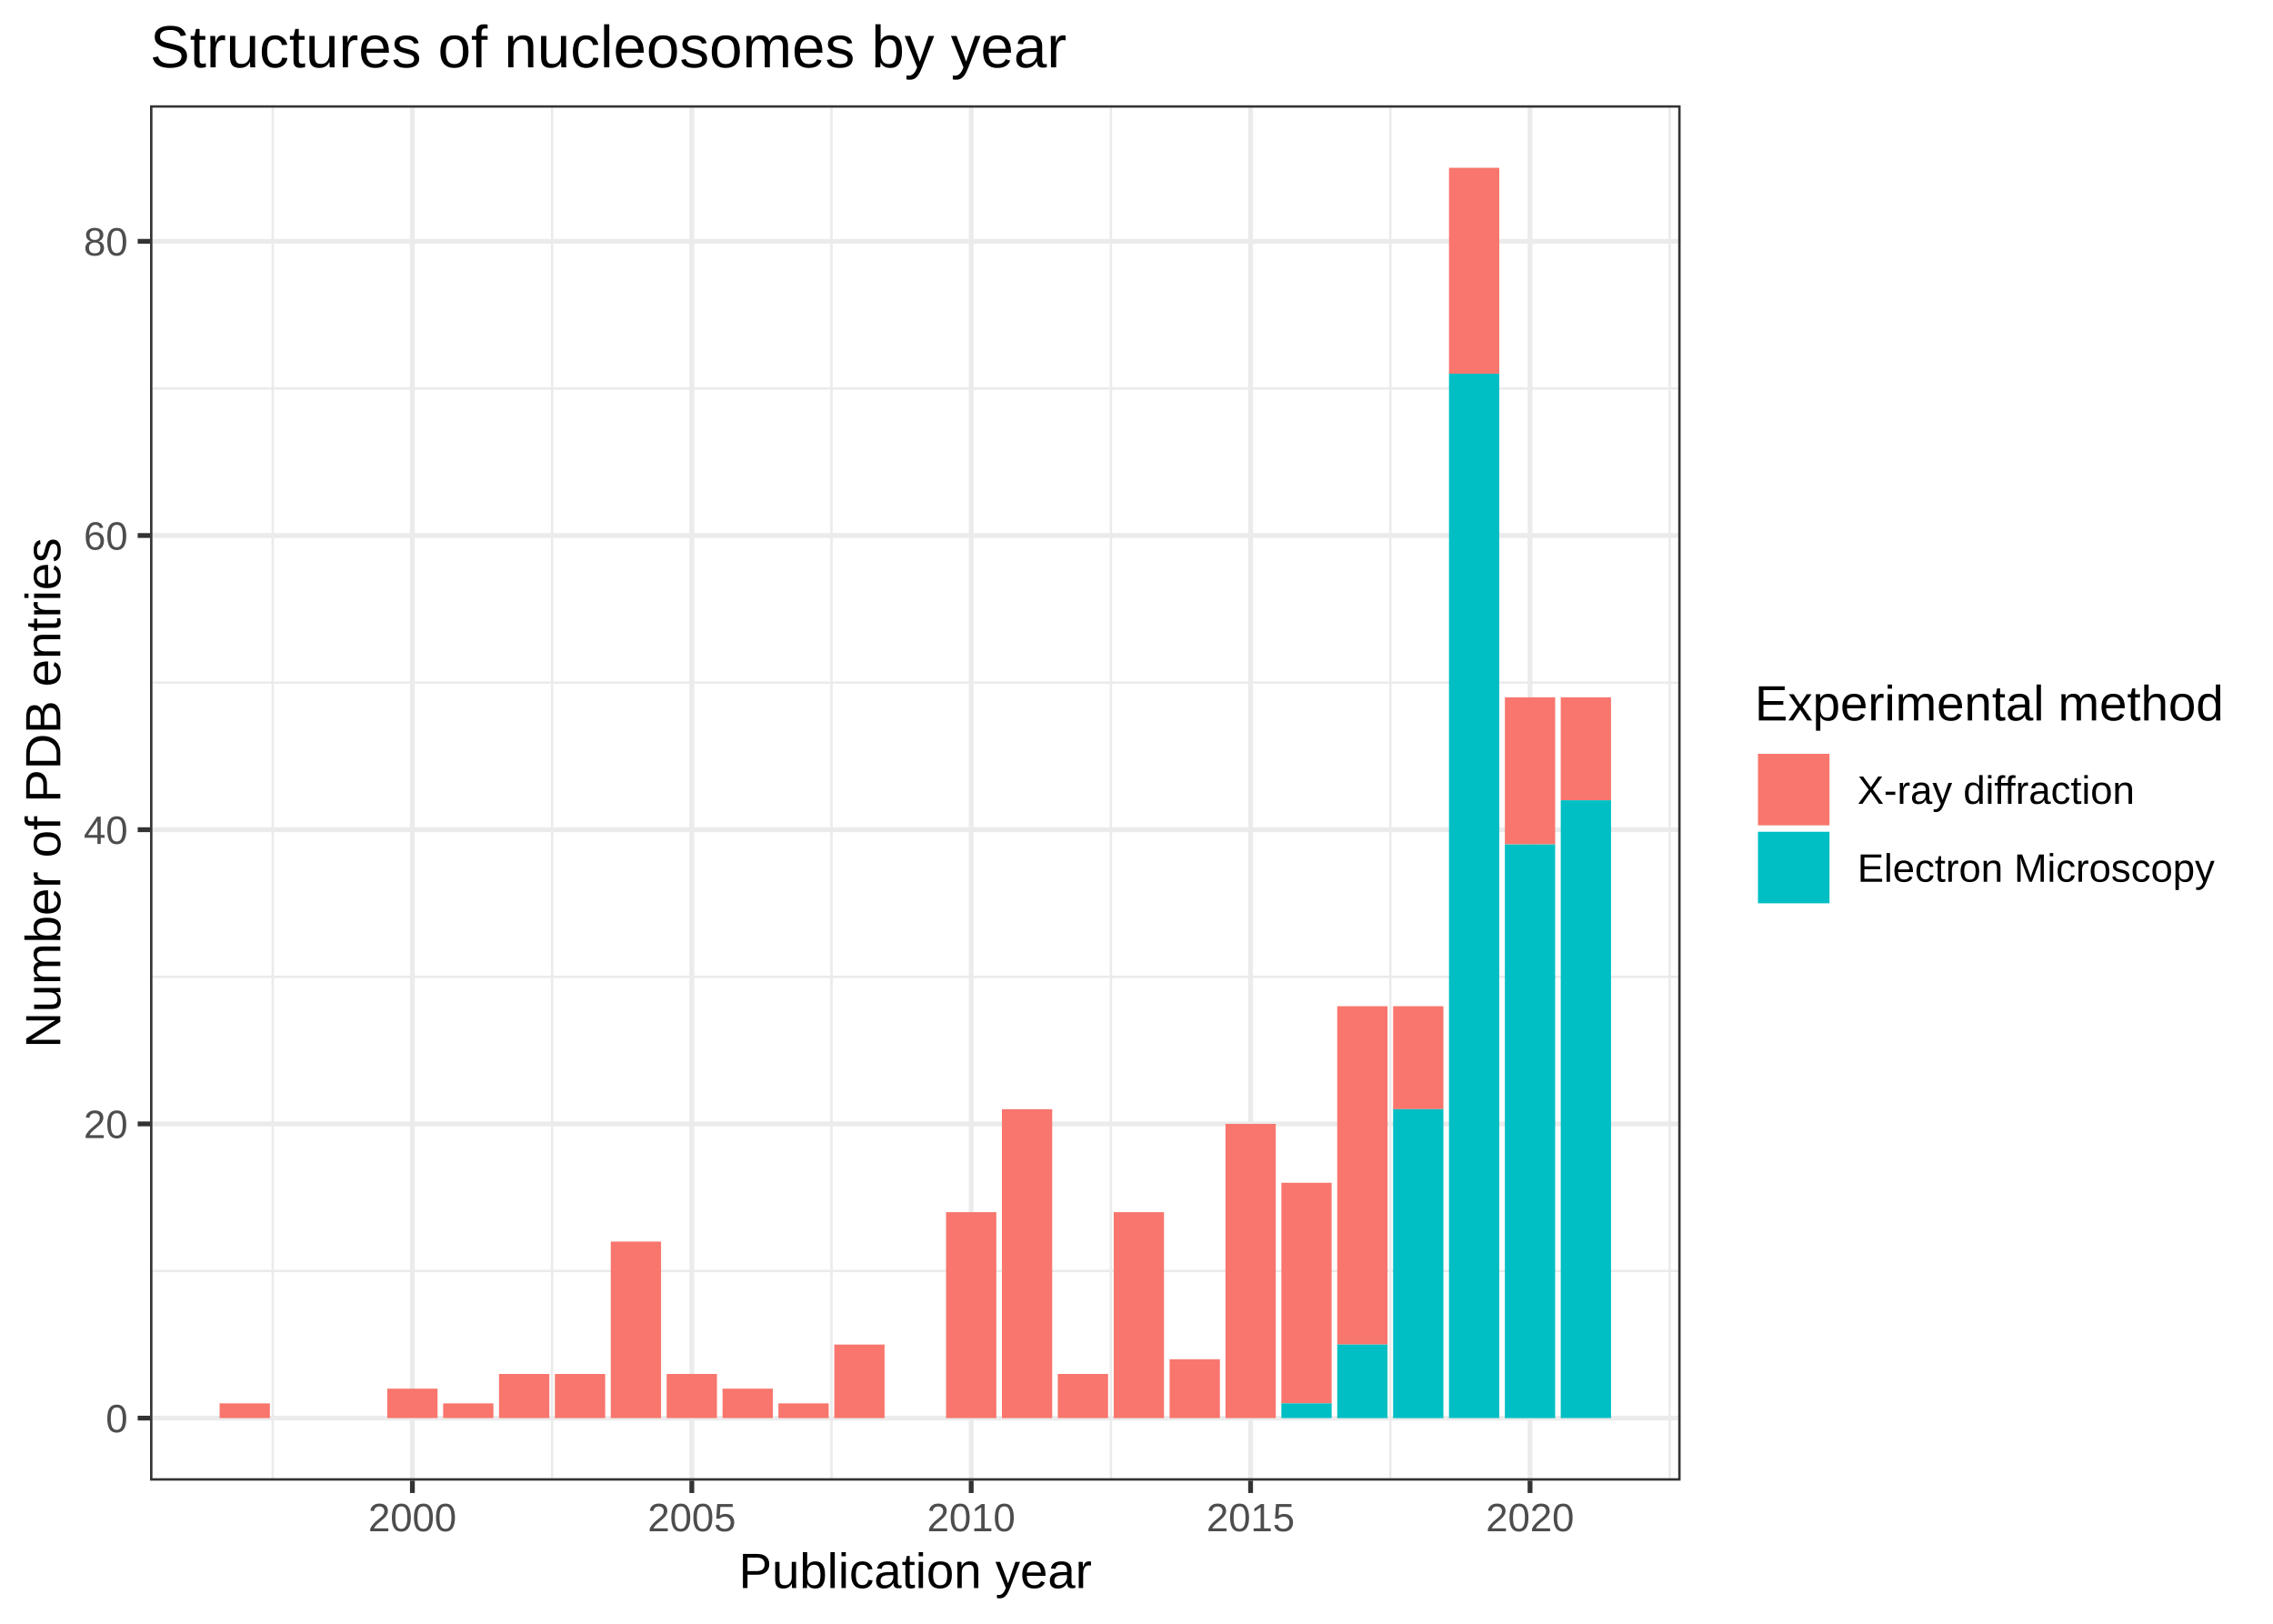
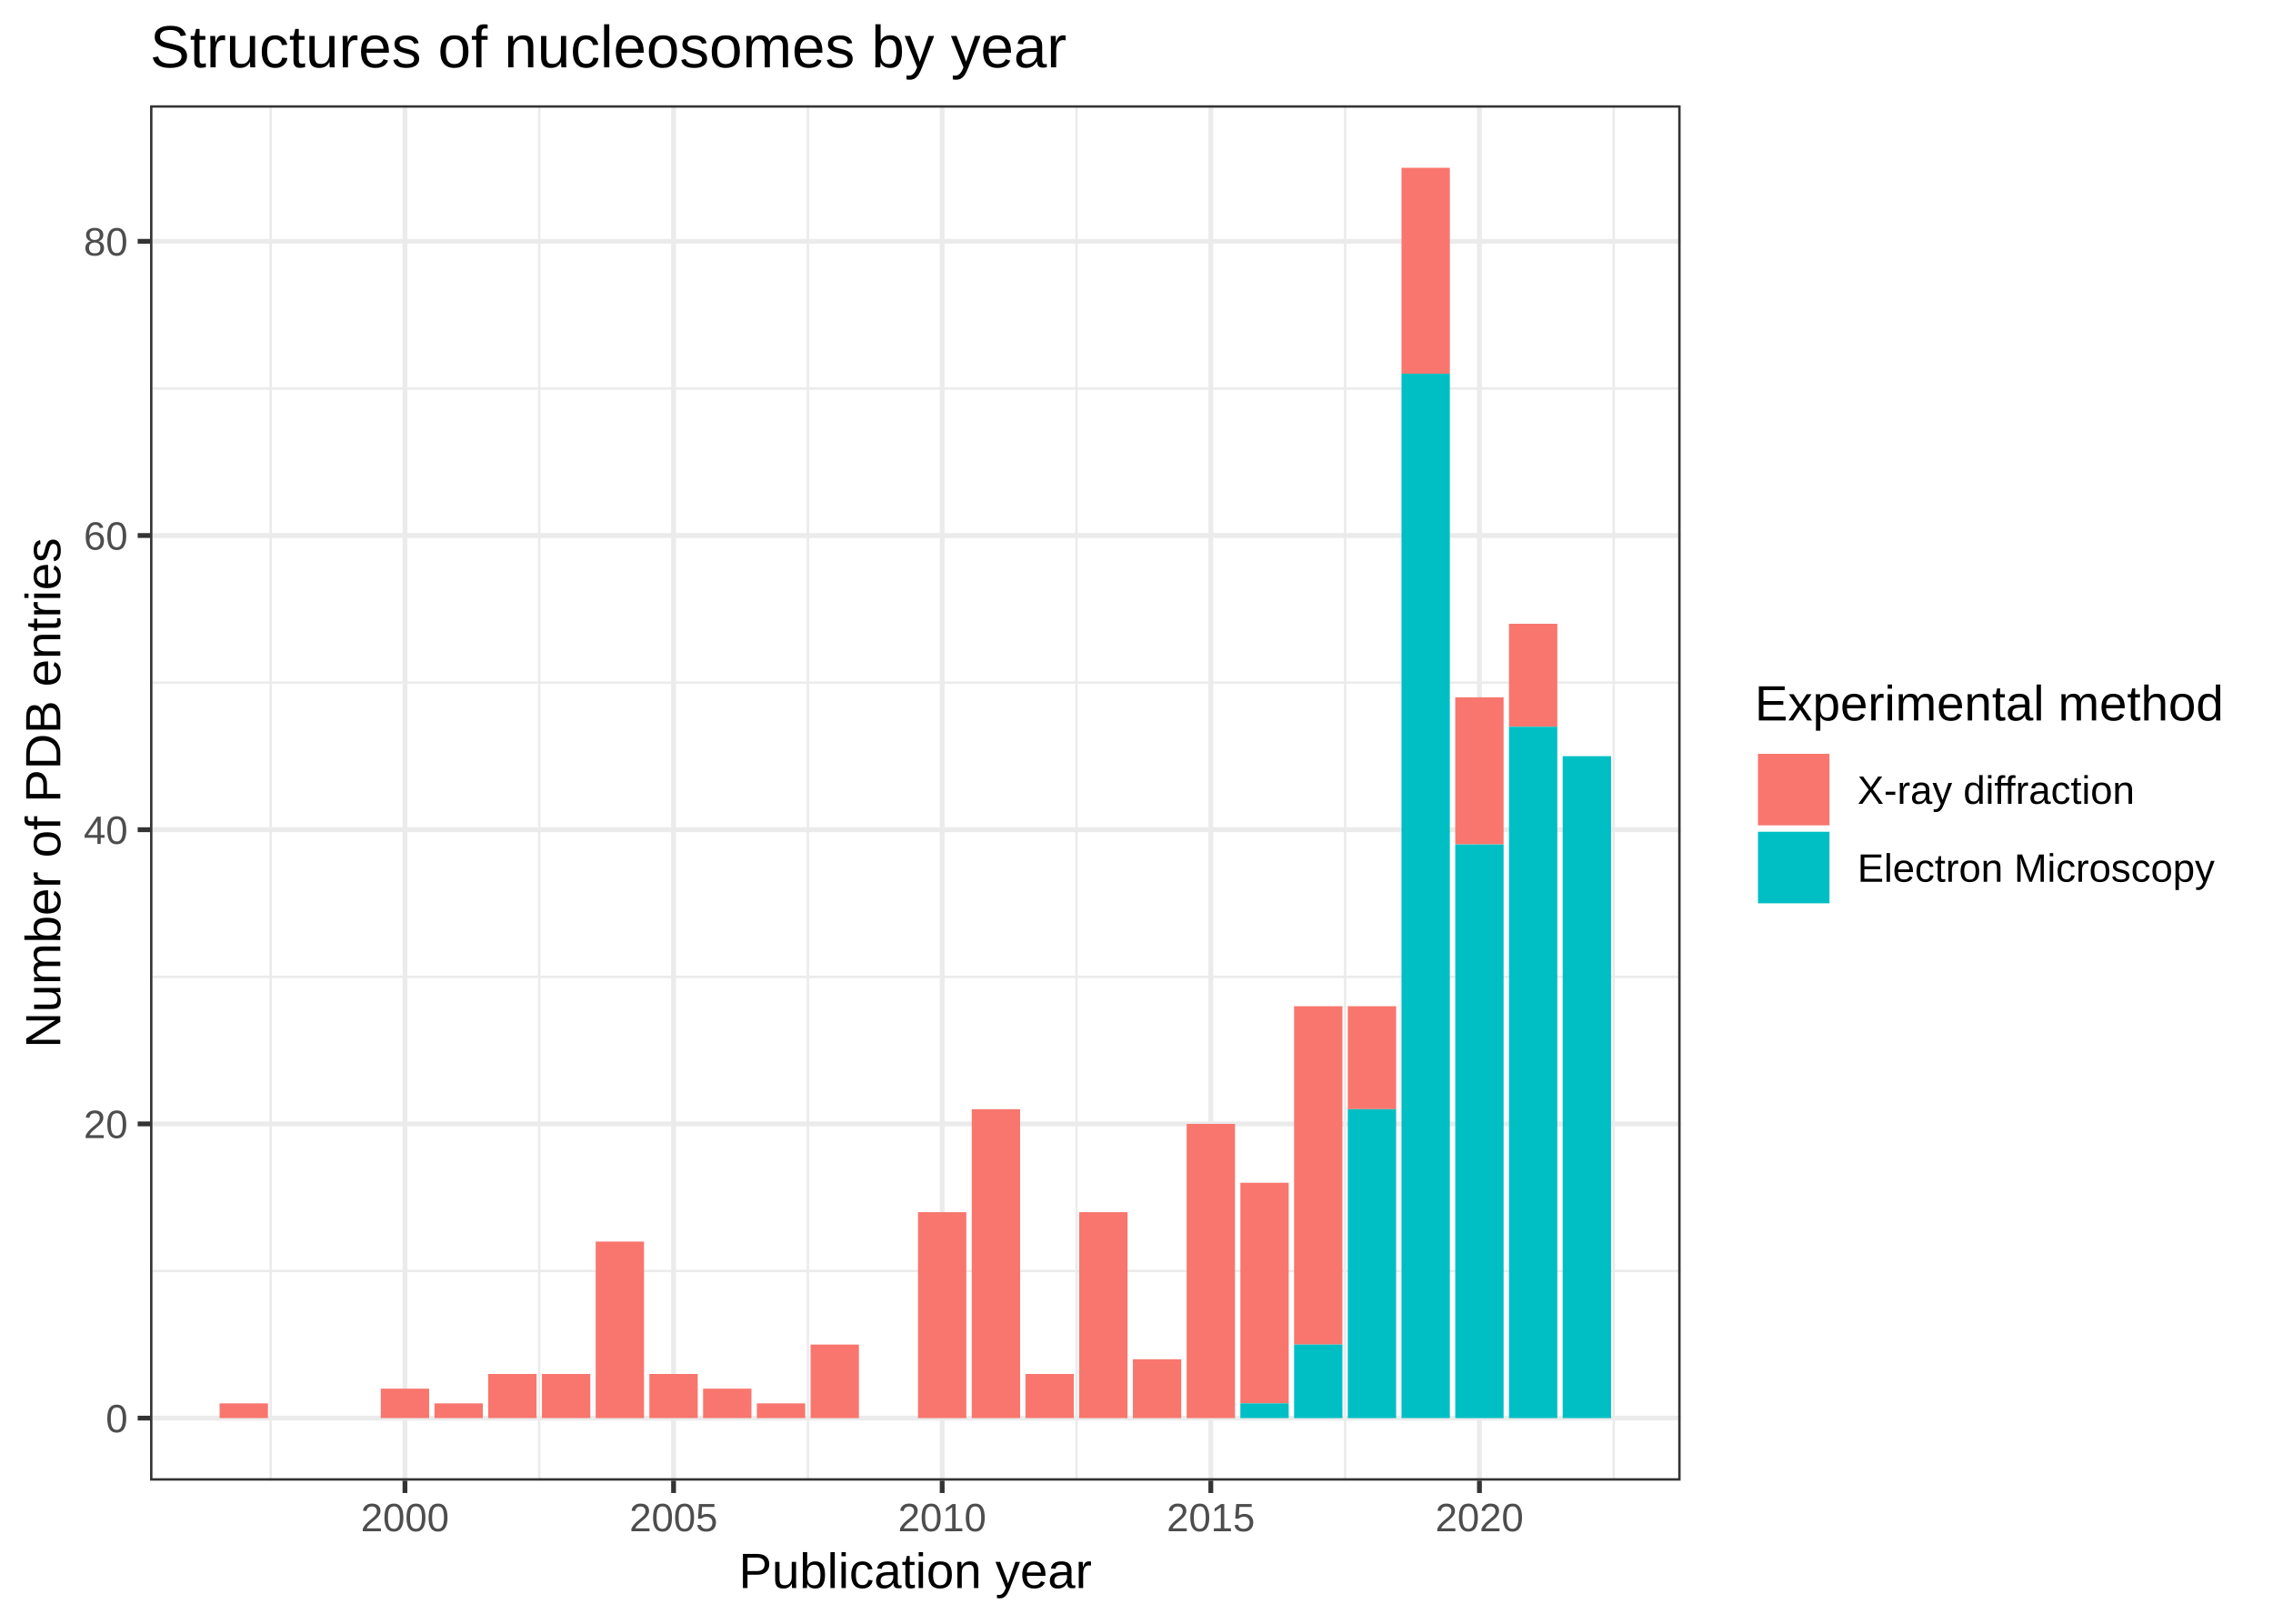
<svg xmlns="http://www.w3.org/2000/svg" class="svglite" width="504.00pt" height="360.00pt" viewBox="0 0 504.00 360.00">
  <defs>
    <style type="text/css">
    .svglite line, .svglite polyline, .svglite polygon, .svglite path, .svglite rect, .svglite circle {
      fill: none;
      stroke: #000000;
      stroke-linecap: round;
      stroke-linejoin: round;
      stroke-miterlimit: 10.00;
+     }
+     .svglite text {
+       white-space: pre;
    }
  </style>
  </defs>
  <rect width="100%" height="100%" style="stroke: none; fill: #FFFFFF;" />
  <defs>
    <clipPath id="cpMC4wMHw1MDQuMDB8MC4wMHwzNjAuMDA=">
      <rect x="0.00" y="0.00" width="504.00" height="360.00" />
    </clipPath>
  </defs>
  <g clip-path="url(#cpMC4wMHw1MDQuMDB8MC4wMHwzNjAuMDA=)">
    <rect x="0" y="0.00" width="504.00" height="360.00" style="stroke-width: 1.07; stroke: #FFFFFF; fill: #FFFFFF;" />
  </g>
  <defs>
    <clipPath id="cpMzMuMjd8MzcyLjY1fDIzLjM0fDMyOC4yNw==">
      <rect x="33.27" y="23.34" width="339.38" height="304.93" />
    </clipPath>
  </defs>
  <g clip-path="url(#cpMzMuMjd8MzcyLjY1fDIzLjM0fDMyOC4yNw==)">
    <rect x="33.27" y="23.34" width="339.38" height="304.93" style="stroke-width: 1.07; stroke: none; fill: #FFFFFF;" />
    <polyline points="33.27,281.79 372.65,281.79 " style="stroke-width: 0.53; stroke: #EBEBEB; stroke-linecap: butt;" />
    <polyline points="33.27,216.57 372.65,216.57 " style="stroke-width: 0.53; stroke: #EBEBEB; stroke-linecap: butt;" />
    <polyline points="33.27,151.34 372.65,151.34 " style="stroke-width: 0.53; stroke: #EBEBEB; stroke-linecap: butt;" />
    <polyline points="33.27,86.12 372.65,86.12 " style="stroke-width: 0.53; stroke: #EBEBEB; stroke-linecap: butt;" />
-     <polyline points="60.47,328.27 60.47,23.34 " style="stroke-width: 0.53; stroke: #EBEBEB; stroke-linecap: butt;" />
-     <polyline points="122.42,328.27 122.42,23.34 " style="stroke-width: 0.53; stroke: #EBEBEB; stroke-linecap: butt;" />
-     <polyline points="184.37,328.27 184.37,23.34 " style="stroke-width: 0.53; stroke: #EBEBEB; stroke-linecap: butt;" />
-     <polyline points="246.33,328.27 246.33,23.34 " style="stroke-width: 0.53; stroke: #EBEBEB; stroke-linecap: butt;" />
-     <polyline points="308.28,328.27 308.28,23.34 " style="stroke-width: 0.53; stroke: #EBEBEB; stroke-linecap: butt;" />
-     <polyline points="370.23,328.27 370.23,23.34 " style="stroke-width: 0.53; stroke: #EBEBEB; stroke-linecap: butt;" />
+     <polyline points="60.01,328.27 60.01,23.34 " style="stroke-width: 0.53; stroke: #EBEBEB; stroke-linecap: butt;" />
+     <polyline points="119.57,328.27 119.57,23.34 " style="stroke-width: 0.53; stroke: #EBEBEB; stroke-linecap: butt;" />
+     <polyline points="179.13,328.27 179.13,23.34 " style="stroke-width: 0.53; stroke: #EBEBEB; stroke-linecap: butt;" />
+     <polyline points="238.70,328.27 238.70,23.34 " style="stroke-width: 0.53; stroke: #EBEBEB; stroke-linecap: butt;" />
+     <polyline points="298.26,328.27 298.26,23.34 " style="stroke-width: 0.53; stroke: #EBEBEB; stroke-linecap: butt;" />
+     <polyline points="357.82,328.27 357.82,23.34 " style="stroke-width: 0.53; stroke: #EBEBEB; stroke-linecap: butt;" />
    <polyline points="33.27,314.41 372.65,314.41 " style="stroke-width: 1.07; stroke: #EBEBEB; stroke-linecap: butt;" />
    <polyline points="33.27,249.18 372.65,249.18 " style="stroke-width: 1.07; stroke: #EBEBEB; stroke-linecap: butt;" />
    <polyline points="33.27,183.95 372.65,183.95 " style="stroke-width: 1.07; stroke: #EBEBEB; stroke-linecap: butt;" />
    <polyline points="33.27,118.73 372.65,118.73 " style="stroke-width: 1.07; stroke: #EBEBEB; stroke-linecap: butt;" />
    <polyline points="33.27,53.50 372.65,53.50 " style="stroke-width: 1.07; stroke: #EBEBEB; stroke-linecap: butt;" />
-     <polyline points="91.44,328.27 91.44,23.34 " style="stroke-width: 1.07; stroke: #EBEBEB; stroke-linecap: butt;" />
-     <polyline points="153.40,328.27 153.40,23.34 " style="stroke-width: 1.07; stroke: #EBEBEB; stroke-linecap: butt;" />
-     <polyline points="215.35,328.27 215.35,23.34 " style="stroke-width: 1.07; stroke: #EBEBEB; stroke-linecap: butt;" />
-     <polyline points="277.30,328.27 277.30,23.34 " style="stroke-width: 1.07; stroke: #EBEBEB; stroke-linecap: butt;" />
-     <polyline points="339.26,328.27 339.26,23.34 " style="stroke-width: 1.07; stroke: #EBEBEB; stroke-linecap: butt;" />
-     <rect x="48.69" y="311.14" width="11.15" height="3.26" style="stroke-width: 1.07; stroke: none; stroke-linecap: square; stroke-linejoin: miter; fill: #F8766D;" />
-     <rect x="85.87" y="307.88" width="11.15" height="6.52" style="stroke-width: 1.07; stroke: none; stroke-linecap: square; stroke-linejoin: miter; fill: #F8766D;" />
-     <rect x="98.26" y="311.14" width="11.15" height="3.26" style="stroke-width: 1.07; stroke: none; stroke-linecap: square; stroke-linejoin: miter; fill: #F8766D;" />
-     <rect x="110.65" y="304.62" width="11.15" height="9.78" style="stroke-width: 1.07; stroke: none; stroke-linecap: square; stroke-linejoin: miter; fill: #F8766D;" />
-     <rect x="123.04" y="304.62" width="11.15" height="9.78" style="stroke-width: 1.07; stroke: none; stroke-linecap: square; stroke-linejoin: miter; fill: #F8766D;" />
-     <rect x="135.43" y="275.27" width="11.15" height="39.14" style="stroke-width: 1.07; stroke: none; stroke-linecap: square; stroke-linejoin: miter; fill: #F8766D;" />
-     <rect x="147.82" y="304.62" width="11.15" height="9.78" style="stroke-width: 1.07; stroke: none; stroke-linecap: square; stroke-linejoin: miter; fill: #F8766D;" />
-     <rect x="160.21" y="307.88" width="11.15" height="6.52" style="stroke-width: 1.07; stroke: none; stroke-linecap: square; stroke-linejoin: miter; fill: #F8766D;" />
-     <rect x="172.60" y="311.14" width="11.15" height="3.26" style="stroke-width: 1.07; stroke: none; stroke-linecap: square; stroke-linejoin: miter; fill: #F8766D;" />
-     <rect x="184.99" y="298.10" width="11.15" height="16.31" style="stroke-width: 1.07; stroke: none; stroke-linecap: square; stroke-linejoin: miter; fill: #F8766D;" />
-     <rect x="209.77" y="268.75" width="11.15" height="45.66" style="stroke-width: 1.07; stroke: none; stroke-linecap: square; stroke-linejoin: miter; fill: #F8766D;" />
-     <rect x="222.16" y="245.92" width="11.15" height="68.49" style="stroke-width: 1.07; stroke: none; stroke-linecap: square; stroke-linejoin: miter; fill: #F8766D;" />
-     <rect x="234.55" y="304.62" width="11.15" height="9.78" style="stroke-width: 1.07; stroke: none; stroke-linecap: square; stroke-linejoin: miter; fill: #F8766D;" />
-     <rect x="246.95" y="268.75" width="11.15" height="45.66" style="stroke-width: 1.07; stroke: none; stroke-linecap: square; stroke-linejoin: miter; fill: #F8766D;" />
-     <rect x="259.34" y="301.36" width="11.15" height="13.05" style="stroke-width: 1.07; stroke: none; stroke-linecap: square; stroke-linejoin: miter; fill: #F8766D;" />
-     <rect x="271.73" y="249.18" width="11.15" height="65.23" style="stroke-width: 1.07; stroke: none; stroke-linecap: square; stroke-linejoin: miter; fill: #F8766D;" />
-     <rect x="284.12" y="262.23" width="11.15" height="48.92" style="stroke-width: 1.07; stroke: none; stroke-linecap: square; stroke-linejoin: miter; fill: #F8766D;" />
-     <rect x="296.51" y="223.09" width="11.15" height="75.01" style="stroke-width: 1.07; stroke: none; stroke-linecap: square; stroke-linejoin: miter; fill: #F8766D;" />
-     <rect x="308.90" y="223.09" width="11.15" height="22.83" style="stroke-width: 1.07; stroke: none; stroke-linecap: square; stroke-linejoin: miter; fill: #F8766D;" />
-     <rect x="321.29" y="37.20" width="11.15" height="45.66" style="stroke-width: 1.07; stroke: none; stroke-linecap: square; stroke-linejoin: miter; fill: #F8766D;" />
-     <rect x="333.68" y="154.60" width="11.15" height="32.61" style="stroke-width: 1.07; stroke: none; stroke-linecap: square; stroke-linejoin: miter; fill: #F8766D;" />
-     <rect x="346.07" y="154.60" width="11.15" height="22.83" style="stroke-width: 1.07; stroke: none; stroke-linecap: square; stroke-linejoin: miter; fill: #F8766D;" />
-     <rect x="284.12" y="311.14" width="11.15" height="3.26" style="stroke-width: 1.07; stroke: none; stroke-linecap: square; stroke-linejoin: miter; fill: #00BFC4;" />
-     <rect x="296.51" y="298.10" width="11.15" height="16.31" style="stroke-width: 1.07; stroke: none; stroke-linecap: square; stroke-linejoin: miter; fill: #00BFC4;" />
-     <rect x="308.90" y="245.92" width="11.15" height="68.49" style="stroke-width: 1.07; stroke: none; stroke-linecap: square; stroke-linejoin: miter; fill: #00BFC4;" />
-     <rect x="321.29" y="82.85" width="11.15" height="231.55" style="stroke-width: 1.07; stroke: none; stroke-linecap: square; stroke-linejoin: miter; fill: #00BFC4;" />
-     <rect x="333.68" y="187.22" width="11.15" height="127.19" style="stroke-width: 1.07; stroke: none; stroke-linecap: square; stroke-linejoin: miter; fill: #00BFC4;" />
-     <rect x="346.07" y="177.43" width="11.15" height="136.97" style="stroke-width: 1.07; stroke: none; stroke-linecap: square; stroke-linejoin: miter; fill: #00BFC4;" />
+     <polyline points="89.79,328.27 89.79,23.34 " style="stroke-width: 1.07; stroke: #EBEBEB; stroke-linecap: butt;" />
+     <polyline points="149.35,328.27 149.35,23.34 " style="stroke-width: 1.07; stroke: #EBEBEB; stroke-linecap: butt;" />
+     <polyline points="208.91,328.27 208.91,23.34 " style="stroke-width: 1.07; stroke: #EBEBEB; stroke-linecap: butt;" />
+     <polyline points="268.48,328.27 268.48,23.34 " style="stroke-width: 1.07; stroke: #EBEBEB; stroke-linecap: butt;" />
+     <polyline points="328.04,328.27 328.04,23.34 " style="stroke-width: 1.07; stroke: #EBEBEB; stroke-linecap: butt;" />
+     <rect x="48.69" y="311.14" width="10.72" height="3.26" style="stroke-width: 1.07; stroke: none; stroke-linecap: square; stroke-linejoin: miter; fill: #F8766D;" />
+     <rect x="84.43" y="307.88" width="10.72" height="6.52" style="stroke-width: 1.07; stroke: none; stroke-linecap: square; stroke-linejoin: miter; fill: #F8766D;" />
+     <rect x="96.34" y="311.14" width="10.72" height="3.26" style="stroke-width: 1.07; stroke: none; stroke-linecap: square; stroke-linejoin: miter; fill: #F8766D;" />
+     <rect x="108.26" y="304.62" width="10.72" height="9.78" style="stroke-width: 1.07; stroke: none; stroke-linecap: square; stroke-linejoin: miter; fill: #F8766D;" />
+     <rect x="120.17" y="304.62" width="10.72" height="9.78" style="stroke-width: 1.07; stroke: none; stroke-linecap: square; stroke-linejoin: miter; fill: #F8766D;" />
+     <rect x="132.08" y="275.27" width="10.72" height="39.14" style="stroke-width: 1.07; stroke: none; stroke-linecap: square; stroke-linejoin: miter; fill: #F8766D;" />
+     <rect x="143.99" y="304.62" width="10.72" height="9.78" style="stroke-width: 1.07; stroke: none; stroke-linecap: square; stroke-linejoin: miter; fill: #F8766D;" />
+     <rect x="155.90" y="307.88" width="10.72" height="6.52" style="stroke-width: 1.07; stroke: none; stroke-linecap: square; stroke-linejoin: miter; fill: #F8766D;" />
+     <rect x="167.82" y="311.14" width="10.72" height="3.26" style="stroke-width: 1.07; stroke: none; stroke-linecap: square; stroke-linejoin: miter; fill: #F8766D;" />
+     <rect x="179.73" y="298.10" width="10.72" height="16.31" style="stroke-width: 1.07; stroke: none; stroke-linecap: square; stroke-linejoin: miter; fill: #F8766D;" />
+     <rect x="203.55" y="268.75" width="10.72" height="45.66" style="stroke-width: 1.07; stroke: none; stroke-linecap: square; stroke-linejoin: miter; fill: #F8766D;" />
+     <rect x="215.47" y="245.92" width="10.72" height="68.49" style="stroke-width: 1.07; stroke: none; stroke-linecap: square; stroke-linejoin: miter; fill: #F8766D;" />
+     <rect x="227.38" y="304.62" width="10.72" height="9.78" style="stroke-width: 1.07; stroke: none; stroke-linecap: square; stroke-linejoin: miter; fill: #F8766D;" />
+     <rect x="239.29" y="268.75" width="10.72" height="45.66" style="stroke-width: 1.07; stroke: none; stroke-linecap: square; stroke-linejoin: miter; fill: #F8766D;" />
+     <rect x="251.20" y="301.36" width="10.72" height="13.05" style="stroke-width: 1.07; stroke: none; stroke-linecap: square; stroke-linejoin: miter; fill: #F8766D;" />
+     <rect x="263.12" y="249.18" width="10.72" height="65.23" style="stroke-width: 1.07; stroke: none; stroke-linecap: square; stroke-linejoin: miter; fill: #F8766D;" />
+     <rect x="275.03" y="262.23" width="10.72" height="48.92" style="stroke-width: 1.07; stroke: none; stroke-linecap: square; stroke-linejoin: miter; fill: #F8766D;" />
+     <rect x="286.94" y="223.09" width="10.72" height="75.01" style="stroke-width: 1.07; stroke: none; stroke-linecap: square; stroke-linejoin: miter; fill: #F8766D;" />
+     <rect x="298.85" y="223.09" width="10.72" height="22.83" style="stroke-width: 1.07; stroke: none; stroke-linecap: square; stroke-linejoin: miter; fill: #F8766D;" />
+     <rect x="310.76" y="37.20" width="10.72" height="45.66" style="stroke-width: 1.07; stroke: none; stroke-linecap: square; stroke-linejoin: miter; fill: #F8766D;" />
+     <rect x="322.68" y="154.60" width="10.72" height="32.61" style="stroke-width: 1.07; stroke: none; stroke-linecap: square; stroke-linejoin: miter; fill: #F8766D;" />
+     <rect x="334.59" y="138.30" width="10.72" height="22.83" style="stroke-width: 1.07; stroke: none; stroke-linecap: square; stroke-linejoin: miter; fill: #F8766D;" />
+     <rect x="275.03" y="311.14" width="10.72" height="3.26" style="stroke-width: 1.07; stroke: none; stroke-linecap: square; stroke-linejoin: miter; fill: #00BFC4;" />
+     <rect x="286.94" y="298.10" width="10.72" height="16.31" style="stroke-width: 1.07; stroke: none; stroke-linecap: square; stroke-linejoin: miter; fill: #00BFC4;" />
+     <rect x="298.85" y="245.92" width="10.72" height="68.49" style="stroke-width: 1.07; stroke: none; stroke-linecap: square; stroke-linejoin: miter; fill: #00BFC4;" />
+     <rect x="310.76" y="82.85" width="10.72" height="231.55" style="stroke-width: 1.07; stroke: none; stroke-linecap: square; stroke-linejoin: miter; fill: #00BFC4;" />
+     <rect x="322.68" y="187.22" width="10.72" height="127.19" style="stroke-width: 1.07; stroke: none; stroke-linecap: square; stroke-linejoin: miter; fill: #00BFC4;" />
+     <rect x="334.59" y="161.13" width="10.72" height="153.28" style="stroke-width: 1.07; stroke: none; stroke-linecap: square; stroke-linejoin: miter; fill: #00BFC4;" />
+     <rect x="346.50" y="167.65" width="10.72" height="146.76" style="stroke-width: 1.07; stroke: none; stroke-linecap: square; stroke-linejoin: miter; fill: #00BFC4;" />
    <rect x="33.27" y="23.34" width="339.38" height="304.93" style="stroke-width: 1.07; stroke: #333333;" />
  </g>
  <g clip-path="url(#cpMC4wMHw1MDQuMDB8MC4wMHwzNjAuMDA=)">
-     <text x="28.34" y="317.56" text-anchor="end" style="font-size: 8.80px; fill: #4D4D4D; font-family: Arial;" textLength="4.90px" lengthAdjust="spacingAndGlyphs">0</text>
-     <text x="28.34" y="252.33" text-anchor="end" style="font-size: 8.80px; fill: #4D4D4D; font-family: Arial;" textLength="9.79px" lengthAdjust="spacingAndGlyphs">20</text>
-     <text x="28.34" y="187.11" text-anchor="end" style="font-size: 8.80px; fill: #4D4D4D; font-family: Arial;" textLength="9.79px" lengthAdjust="spacingAndGlyphs">40</text>
-     <text x="28.34" y="121.88" text-anchor="end" style="font-size: 8.80px; fill: #4D4D4D; font-family: Arial;" textLength="9.79px" lengthAdjust="spacingAndGlyphs">60</text>
-     <text x="28.34" y="56.66" text-anchor="end" style="font-size: 8.80px; fill: #4D4D4D; font-family: Arial;" textLength="9.79px" lengthAdjust="spacingAndGlyphs">80</text>
+     <text x="28.34" y="317.56" text-anchor="end" style="font-size: 8.80px;fill: #4D4D4D; font-family: &quot;Arial&quot;;" textLength="4.90px" lengthAdjust="spacingAndGlyphs">0</text>
+     <text x="28.34" y="252.33" text-anchor="end" style="font-size: 8.80px;fill: #4D4D4D; font-family: &quot;Arial&quot;;" textLength="9.79px" lengthAdjust="spacingAndGlyphs">20</text>
+     <text x="28.34" y="187.11" text-anchor="end" style="font-size: 8.80px;fill: #4D4D4D; font-family: &quot;Arial&quot;;" textLength="9.79px" lengthAdjust="spacingAndGlyphs">40</text>
+     <text x="28.34" y="121.88" text-anchor="end" style="font-size: 8.80px;fill: #4D4D4D; font-family: &quot;Arial&quot;;" textLength="9.79px" lengthAdjust="spacingAndGlyphs">60</text>
+     <text x="28.34" y="56.66" text-anchor="end" style="font-size: 8.80px;fill: #4D4D4D; font-family: &quot;Arial&quot;;" textLength="9.79px" lengthAdjust="spacingAndGlyphs">80</text>
    <polyline points="30.53,314.41 33.27,314.41 " style="stroke-width: 1.07; stroke: #333333; stroke-linecap: butt;" />
    <polyline points="30.53,249.18 33.27,249.18 " style="stroke-width: 1.07; stroke: #333333; stroke-linecap: butt;" />
    <polyline points="30.53,183.95 33.27,183.95 " style="stroke-width: 1.07; stroke: #333333; stroke-linecap: butt;" />
    <polyline points="30.53,118.73 33.27,118.73 " style="stroke-width: 1.07; stroke: #333333; stroke-linecap: butt;" />
    <polyline points="30.53,53.50 33.27,53.50 " style="stroke-width: 1.07; stroke: #333333; stroke-linecap: butt;" />
-     <polyline points="91.44,331.01 91.44,328.27 " style="stroke-width: 1.07; stroke: #333333; stroke-linecap: butt;" />
-     <polyline points="153.40,331.01 153.40,328.27 " style="stroke-width: 1.07; stroke: #333333; stroke-linecap: butt;" />
-     <polyline points="215.35,331.01 215.35,328.27 " style="stroke-width: 1.07; stroke: #333333; stroke-linecap: butt;" />
-     <polyline points="277.30,331.01 277.30,328.27 " style="stroke-width: 1.07; stroke: #333333; stroke-linecap: butt;" />
-     <polyline points="339.26,331.01 339.26,328.27 " style="stroke-width: 1.07; stroke: #333333; stroke-linecap: butt;" />
-     <text x="91.44" y="339.50" text-anchor="middle" style="font-size: 8.80px; fill: #4D4D4D; font-family: Arial;" textLength="19.58px" lengthAdjust="spacingAndGlyphs">2000</text>
-     <text x="153.40" y="339.50" text-anchor="middle" style="font-size: 8.80px; fill: #4D4D4D; font-family: Arial;" textLength="19.58px" lengthAdjust="spacingAndGlyphs">2005</text>
-     <text x="215.35" y="339.50" text-anchor="middle" style="font-size: 8.80px; fill: #4D4D4D; font-family: Arial;" textLength="19.58px" lengthAdjust="spacingAndGlyphs">2010</text>
-     <text x="277.30" y="339.50" text-anchor="middle" style="font-size: 8.80px; fill: #4D4D4D; font-family: Arial;" textLength="19.58px" lengthAdjust="spacingAndGlyphs">2015</text>
-     <text x="339.26" y="339.50" text-anchor="middle" style="font-size: 8.80px; fill: #4D4D4D; font-family: Arial;" textLength="19.58px" lengthAdjust="spacingAndGlyphs">2020</text>
-     <text x="202.96" y="352.09" text-anchor="middle" style="font-size: 11.00px; font-family: Arial;" textLength="78.27px" lengthAdjust="spacingAndGlyphs">Publication year</text>
-     <text transform="translate(13.37,175.80) rotate(-90)" text-anchor="middle" style="font-size: 11.00px; font-family: Arial;" textLength="113.10px" lengthAdjust="spacingAndGlyphs">Number of PDB entries</text>
+     <polyline points="89.79,331.01 89.79,328.27 " style="stroke-width: 1.07; stroke: #333333; stroke-linecap: butt;" />
+     <polyline points="149.35,331.01 149.35,328.27 " style="stroke-width: 1.07; stroke: #333333; stroke-linecap: butt;" />
+     <polyline points="208.91,331.01 208.91,328.27 " style="stroke-width: 1.07; stroke: #333333; stroke-linecap: butt;" />
+     <polyline points="268.48,331.01 268.48,328.27 " style="stroke-width: 1.07; stroke: #333333; stroke-linecap: butt;" />
+     <polyline points="328.04,331.01 328.04,328.27 " style="stroke-width: 1.07; stroke: #333333; stroke-linecap: butt;" />
+     <text x="89.79" y="339.50" text-anchor="middle" style="font-size: 8.80px;fill: #4D4D4D; font-family: &quot;Arial&quot;;" textLength="19.58px" lengthAdjust="spacingAndGlyphs">2000</text>
+     <text x="149.35" y="339.50" text-anchor="middle" style="font-size: 8.80px;fill: #4D4D4D; font-family: &quot;Arial&quot;;" textLength="19.58px" lengthAdjust="spacingAndGlyphs">2005</text>
+     <text x="208.91" y="339.50" text-anchor="middle" style="font-size: 8.80px;fill: #4D4D4D; font-family: &quot;Arial&quot;;" textLength="19.58px" lengthAdjust="spacingAndGlyphs">2010</text>
+     <text x="268.48" y="339.50" text-anchor="middle" style="font-size: 8.80px;fill: #4D4D4D; font-family: &quot;Arial&quot;;" textLength="19.58px" lengthAdjust="spacingAndGlyphs">2015</text>
+     <text x="328.04" y="339.50" text-anchor="middle" style="font-size: 8.80px;fill: #4D4D4D; font-family: &quot;Arial&quot;;" textLength="19.58px" lengthAdjust="spacingAndGlyphs">2020</text>
+     <text x="202.96" y="352.09" text-anchor="middle" style="font-size: 11.00px; font-family: &quot;Arial&quot;;" textLength="78.27px" lengthAdjust="spacingAndGlyphs">Publication year</text>
+     <text transform="translate(13.37,175.80) rotate(-90)" text-anchor="middle" style="font-size: 11.00px; font-family: &quot;Arial&quot;;" textLength="113.10px" lengthAdjust="spacingAndGlyphs">Number of PDB entries</text>
    <rect x="383.61" y="145.14" width="114.91" height="61.32" style="stroke-width: 1.07; stroke: none; fill: #FFFFFF;" />
-     <text x="389.09" y="159.73" style="font-size: 11.00px; font-family: Arial;" textLength="103.95px" lengthAdjust="spacingAndGlyphs">Experimental method</text>
+     <text x="389.09" y="159.73" style="font-size: 11.00px; font-family: &quot;Arial&quot;;" textLength="103.95px" lengthAdjust="spacingAndGlyphs">Experimental method</text>
    <rect x="389.09" y="166.42" width="17.28" height="17.28" style="stroke-width: 1.07; stroke: none; fill: #FFFFFF;" />
    <rect x="389.80" y="167.13" width="15.86" height="15.86" style="stroke-width: 1.07; stroke: none; stroke-linecap: square; stroke-linejoin: miter; fill: #F8766D;" />
    <rect x="389.09" y="183.70" width="17.28" height="17.28" style="stroke-width: 1.07; stroke: none; fill: #FFFFFF;" />
    <rect x="389.80" y="184.41" width="15.86" height="15.86" style="stroke-width: 1.07; stroke: none; stroke-linecap: square; stroke-linejoin: miter; fill: #00BFC4;" />
-     <text x="411.85" y="178.22" style="font-size: 8.80px; font-family: Arial;" textLength="61.60px" lengthAdjust="spacingAndGlyphs">X-ray diffraction</text>
-     <text x="411.85" y="195.50" style="font-size: 8.80px; font-family: Arial;" textLength="79.21px" lengthAdjust="spacingAndGlyphs">Electron Microscopy</text>
-     <text x="33.27" y="14.94" style="font-size: 13.20px; font-family: Arial;" textLength="203.09px" lengthAdjust="spacingAndGlyphs">Structures of nucleosomes by year</text>
+     <text x="411.85" y="178.22" style="font-size: 8.80px; font-family: &quot;Arial&quot;;" textLength="61.60px" lengthAdjust="spacingAndGlyphs">X-ray diffraction</text>
+     <text x="411.85" y="195.50" style="font-size: 8.80px; font-family: &quot;Arial&quot;;" textLength="79.21px" lengthAdjust="spacingAndGlyphs">Electron Microscopy</text>
+     <text x="33.27" y="14.94" style="font-size: 13.20px; font-family: &quot;Arial&quot;;" textLength="203.09px" lengthAdjust="spacingAndGlyphs">Structures of nucleosomes by year</text>
  </g>
</svg>
